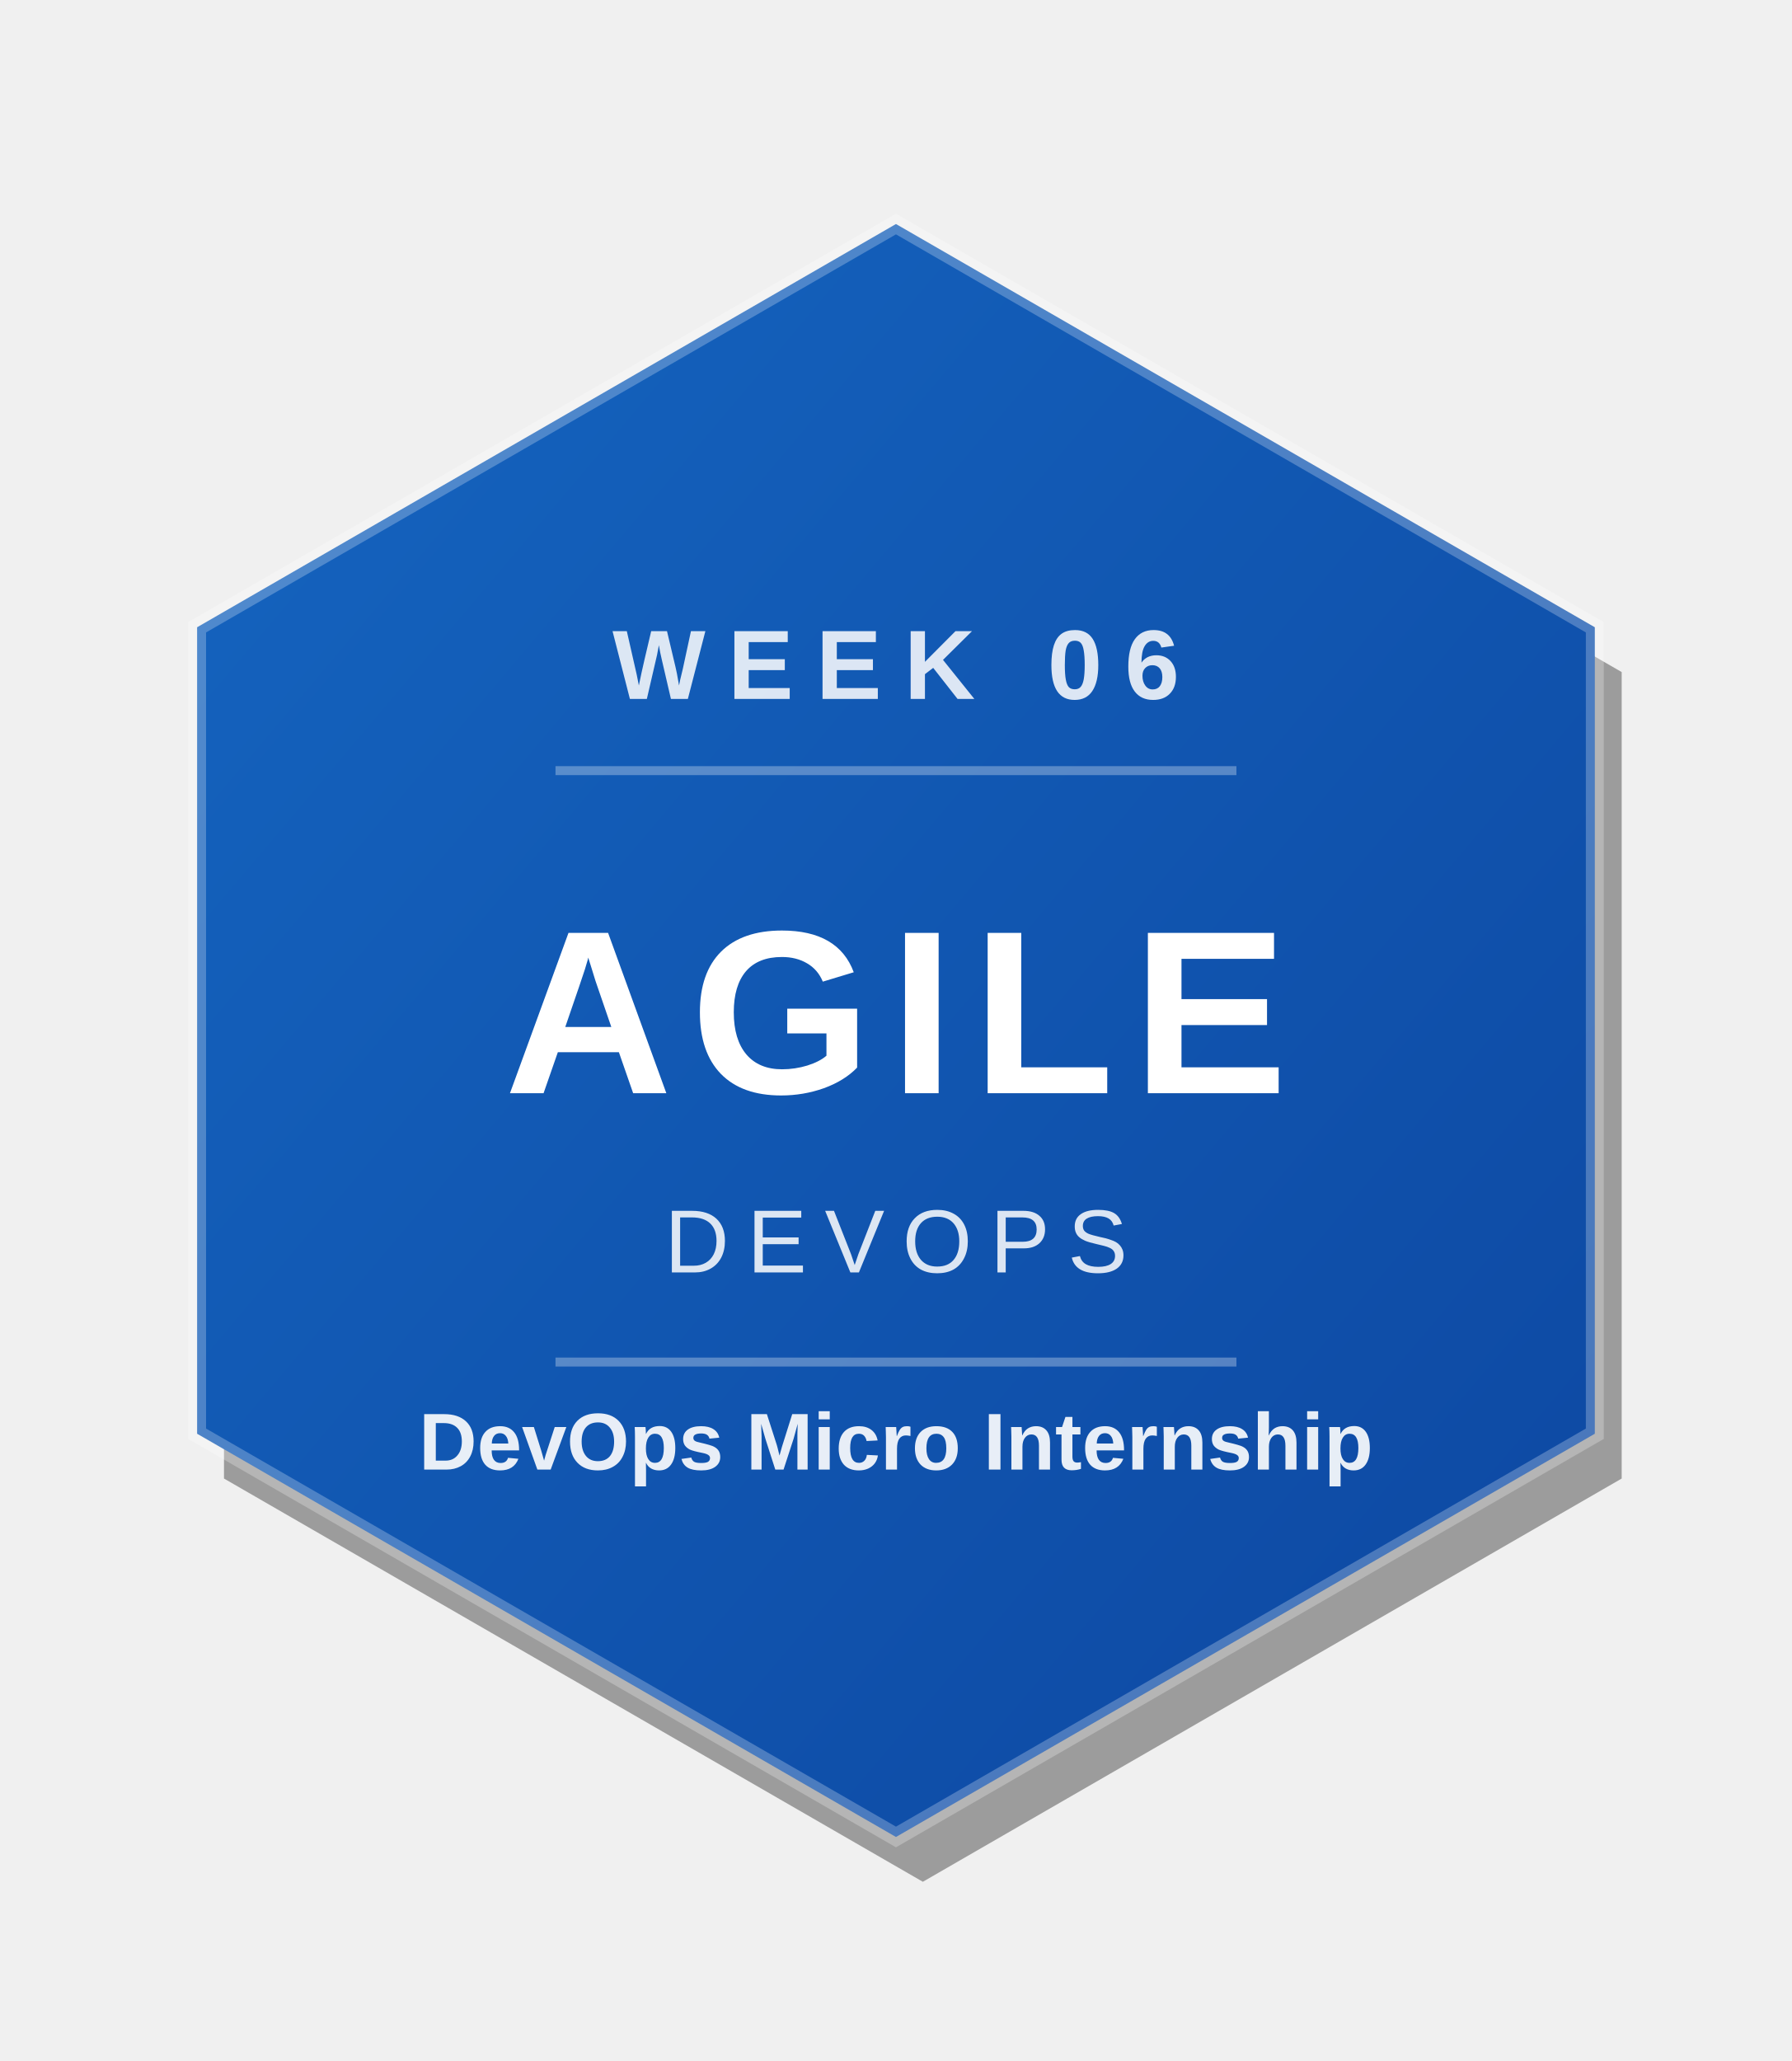
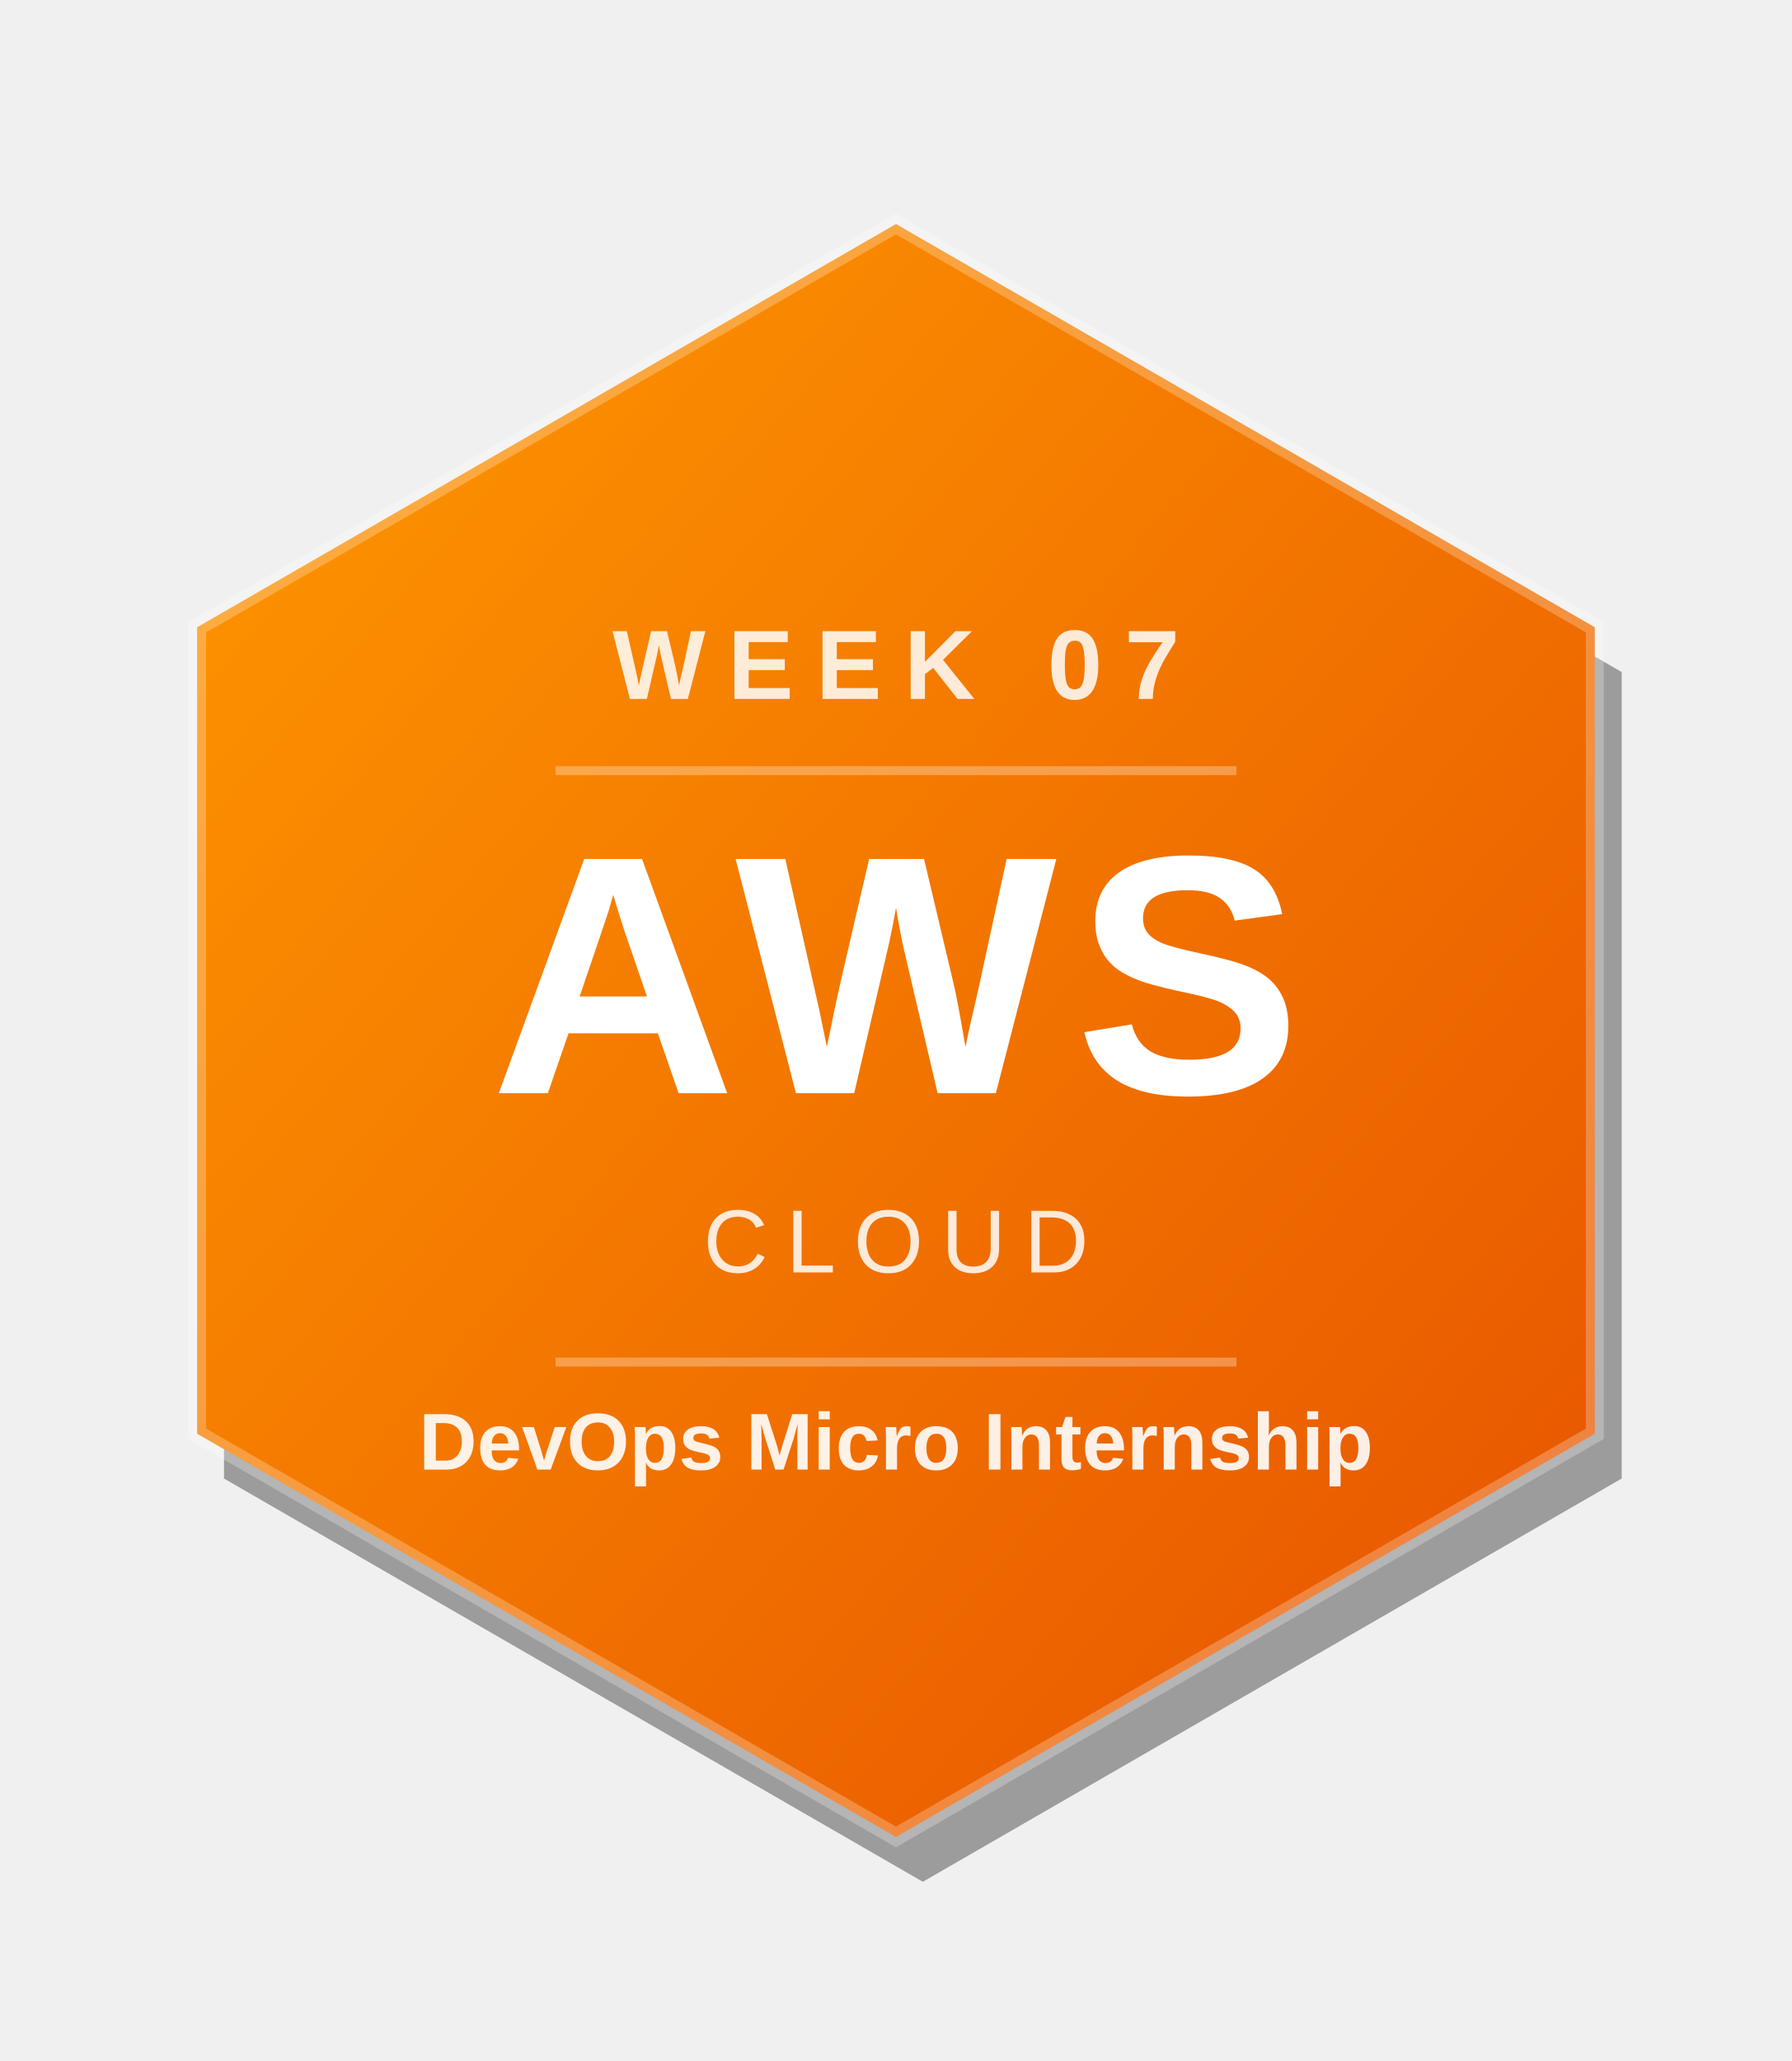
<svg xmlns="http://www.w3.org/2000/svg" viewBox="0 0 200 230" width="120" height="138">
  <defs>
    <linearGradient id="g" x1="0%" y1="0%" x2="100%" y2="100%">
-       <stop offset="0%" stop-color="#1565C0" />
-       <stop offset="100%" stop-color="#0D47A1" />
+       <stop offset="0%" stop-color="#FF9900" />
+       <stop offset="100%" stop-color="#E65100" />
    </linearGradient>
  </defs>
  <polygon points="103,30 181,75 181,165 103,210 25,165 25,75" fill="rgba(0,0,0,0.35)" />
  <polygon points="100,25 178,70 178,160 100,205 22,160 22,70" fill="url(#g)" />
  <polygon points="100,25 178,70 178,160 100,205 22,160 22,70" fill="none" stroke="rgba(255,255,255,0.25)" stroke-width="2" />
-   <text x="100" y="78" text-anchor="middle" font-family="Arial,Helvetica,sans-serif" font-size="11" font-weight="bold" fill="rgba(255,255,255,0.85)" letter-spacing="2.5">WEEK 06</text>
+   <text x="100" y="78" text-anchor="middle" font-family="Arial,Helvetica,sans-serif" font-size="11" font-weight="bold" fill="rgba(255,255,255,0.85)" letter-spacing="2.5">WEEK 07</text>
  <line x1="62" y1="86" x2="138" y2="86" stroke="rgba(255,255,255,0.3)" stroke-width="1" />
-   <text x="100" y="122" text-anchor="middle" font-family="Arial,Helvetica,sans-serif" font-size="26" font-weight="bold" fill="white" letter-spacing="2">AGILE</text>
-   <text x="100" y="142" text-anchor="middle" font-family="Arial,Helvetica,sans-serif" font-size="10" fill="rgba(255,255,255,0.85)" letter-spacing="2">DEVOPS</text>
+   <text x="100" y="122" text-anchor="middle" font-family="Arial,Helvetica,sans-serif" font-size="38" font-weight="bold" fill="white" letter-spacing="2">AWS</text>
+   <text x="100" y="142" text-anchor="middle" font-family="Arial,Helvetica,sans-serif" font-size="10" fill="rgba(255,255,255,0.85)" letter-spacing="2">CLOUD</text>
  <line x1="62" y1="152" x2="138" y2="152" stroke="rgba(255,255,255,0.3)" stroke-width="1" />
  <text x="100" y="164" text-anchor="middle" font-family="Arial,Helvetica,sans-serif" font-size="9" font-weight="bold" fill="rgba(255,255,255,0.9)">DevOps Micro Internship</text>
</svg>
